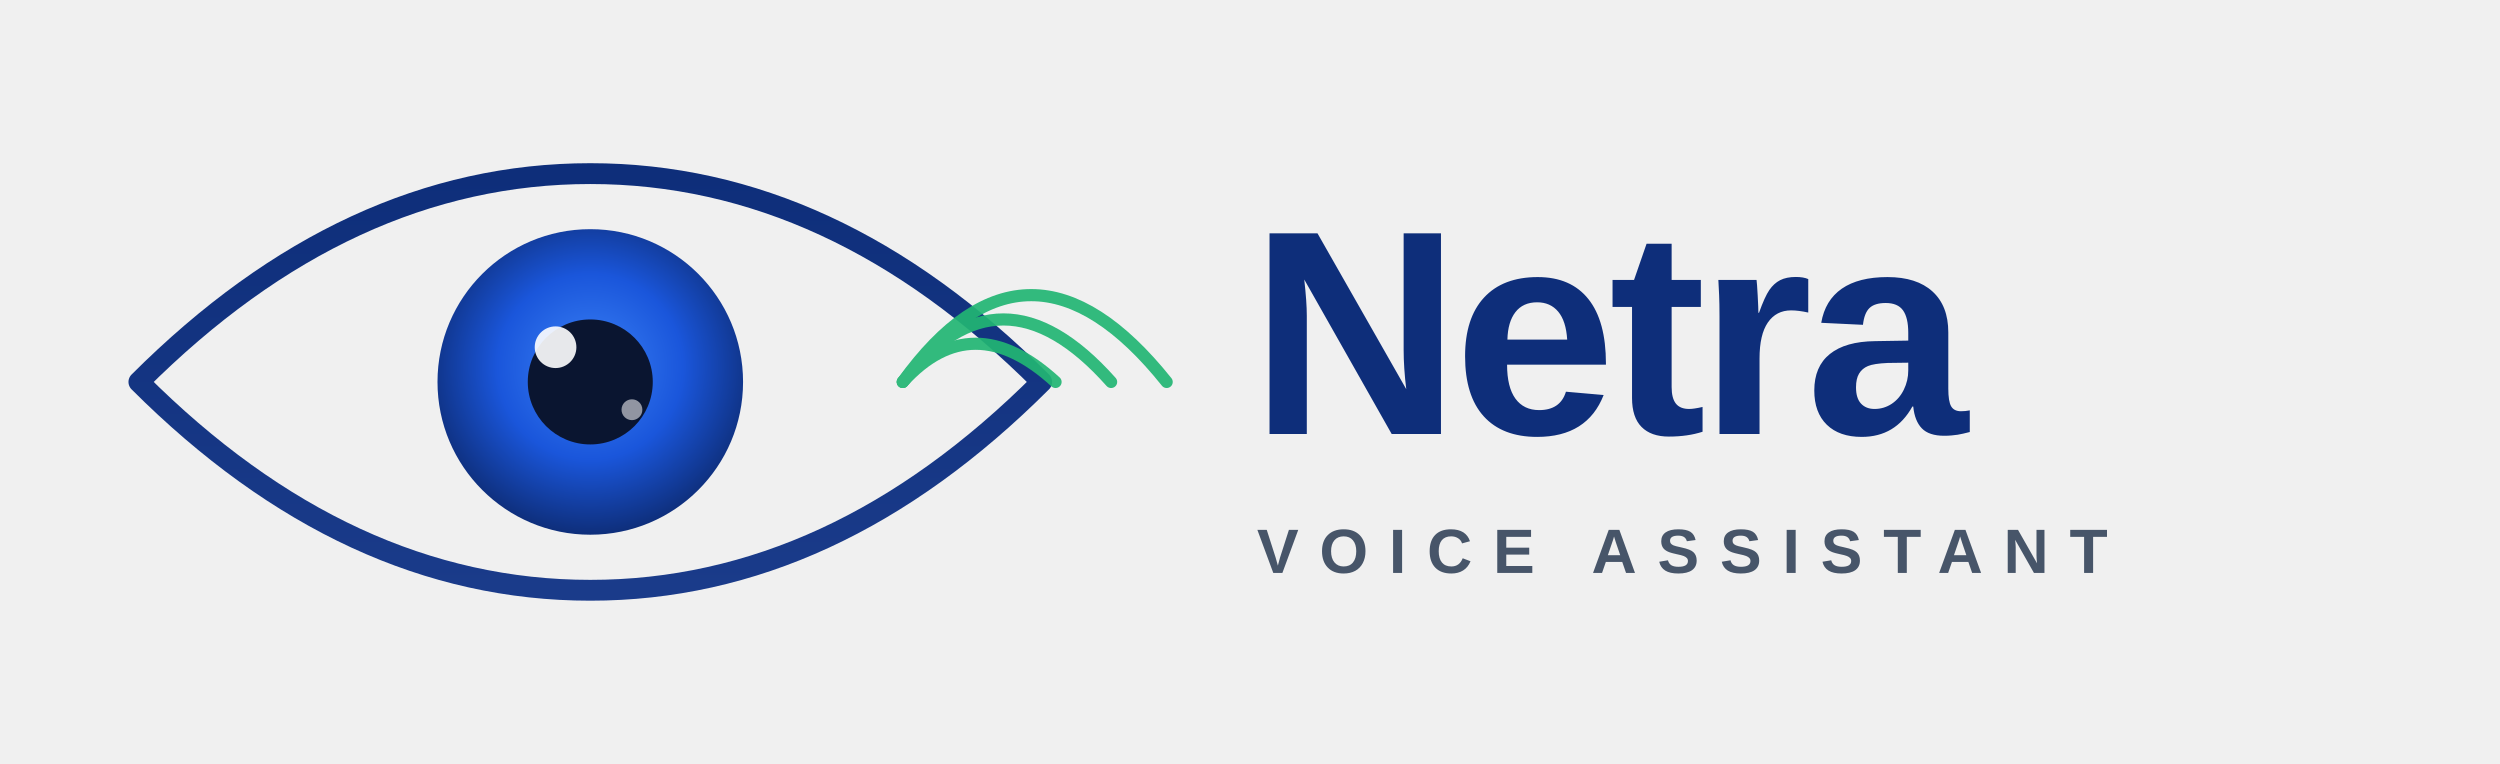
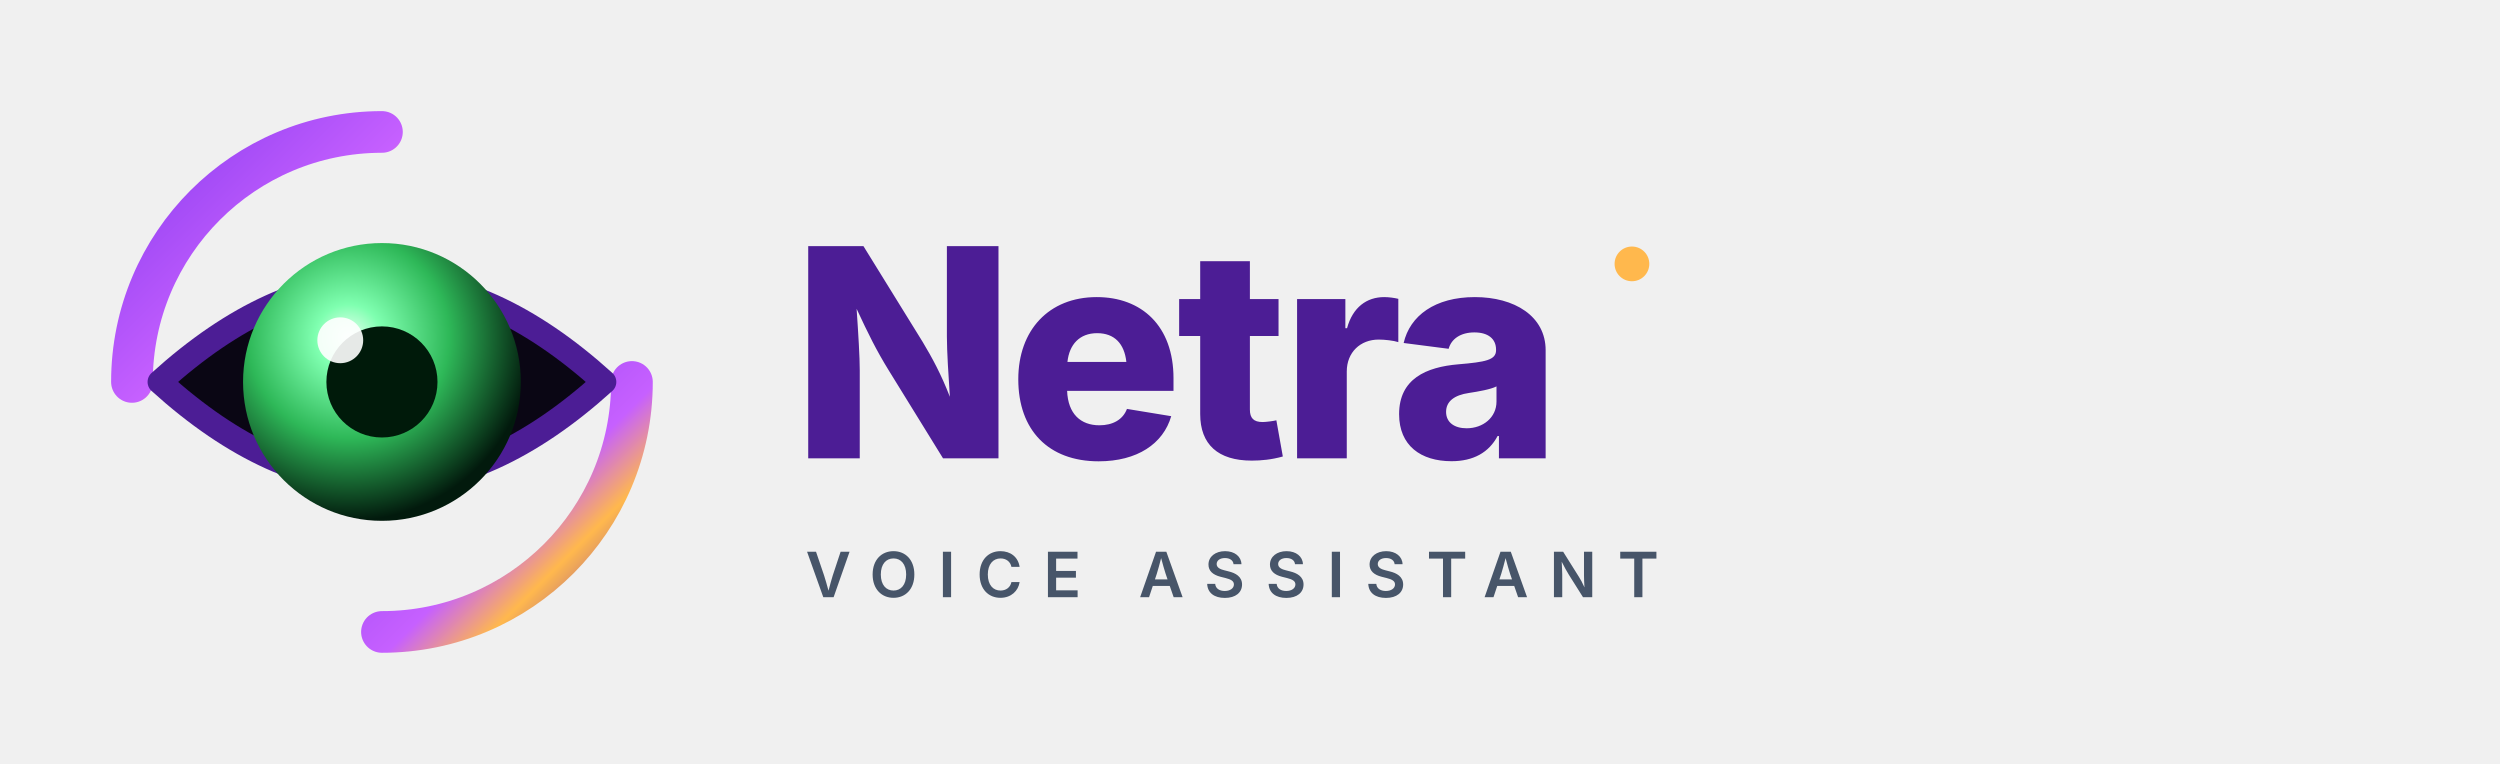
<svg xmlns="http://www.w3.org/2000/svg" viewBox="0 0 720 220" width="720" height="220" role="img" aria-label="Netra Voice Assistant">
  <defs>
-     <radialGradient id="iris" cx="50%" cy="45%" r="55%">
-       <stop offset="0%" stop-color="#3b82f6" />
-       <stop offset="55%" stop-color="#1a56db" />
-       <stop offset="100%" stop-color="#0e2e7a" />
+     <radialGradient id="nl-iris" cx="38%" cy="34%" r="66%">
+       <stop offset="0%" stop-color="#eafff2" />
+       <stop offset="18%" stop-color="#7fffb0" />
+       <stop offset="55%" stop-color="#2eb858" />
+       <stop offset="100%" stop-color="#021a0d" />
    </radialGradient>
-     <linearGradient id="lid" x1="0" y1="0" x2="0" y2="1">
-       <stop offset="0%" stop-color="#0e2e7a" />
-       <stop offset="100%" stop-color="#1a3b8a" />
+     <linearGradient id="nl-ring" x1="0" y1="0" x2="1" y2="1">
+       <stop offset="0%" stop-color="#8b3df0" />
+       <stop offset="55%" stop-color="#c660ff" />
+       <stop offset="72%" stop-color="#ffb84d" />
+       <stop offset="100%" stop-color="#6920b8" />
    </linearGradient>
  </defs>
-   <g transform="translate(40, 50)">
-     <path d="M 0,60 Q 60,0 130,0 Q 200,0 260,60 Q 200,120 130,120 Q 60,120 0,60 Z" fill="none" stroke="url(#lid)" stroke-width="6" stroke-linejoin="round" />
-     <circle cx="130" cy="60" r="44" fill="url(#iris)" />
-     <circle cx="130" cy="60" r="18" fill="#0a1530" />
-     <circle cx="120" cy="50" r="6" fill="#ffffff" opacity="0.9" />
-     <circle cx="142" cy="68" r="3" fill="#ffffff" opacity="0.55" />
-     <g stroke="#22b573" stroke-width="3.5" stroke-linecap="round" fill="none" opacity="0.92">
-       <path d="M 220 60 Q 240 38 264  60" />
-       <path d="M 220 60 Q 248 24 280  60" />
-       <path d="M 220 60 Q 256 10 296  60" />
-     </g>
+   <g fill="none" stroke="url(#nl-ring)" stroke-width="12" stroke-linecap="round">
+     <path d="M38 110 A72 72 0 0 1 110 38" />
+     <path d="M182 110 A72 72 0 0 1 110 182" />
  </g>
-   <g transform="translate(360, 0)" font-family="'Segoe UI', 'Helvetica Neue', Arial, sans-serif">
-     <text x="0" y="125" font-size="84" font-weight="800" letter-spacing="-2" fill="#0e2e7a">Netra</text>
-     <text x="2" y="165" font-size="18" font-weight="600" letter-spacing="6" fill="#475569">VOICE ASSISTANT</text>
-   </g>
+   <path d="M46 110 Q110 52 174 110 Q110 168 46 110 Z" fill="#0a0614" stroke="#4c1d95" stroke-width="7" stroke-linejoin="round" />
+   <circle cx="110" cy="110" r="40" fill="url(#nl-iris)" />
+   <circle cx="110" cy="110" r="16" fill="#001a0a" />
+   <circle cx="98" cy="98" r="6.6" fill="#ffffff" opacity="0.9" />
+   <text x="228" y="132" font-family="Segoe UI, Inter, -apple-system, sans-serif" font-size="84" font-weight="800" letter-spacing="-2" fill="#4c1d95">Netra</text>
+   <text x="232" y="172" font-family="Segoe UI, Inter, -apple-system, sans-serif" font-size="18" font-weight="600" letter-spacing="6" fill="#475569">VOICE ASSISTANT</text>
+   <circle cx="470" cy="76" r="5" fill="#ffb84d" />
</svg>
